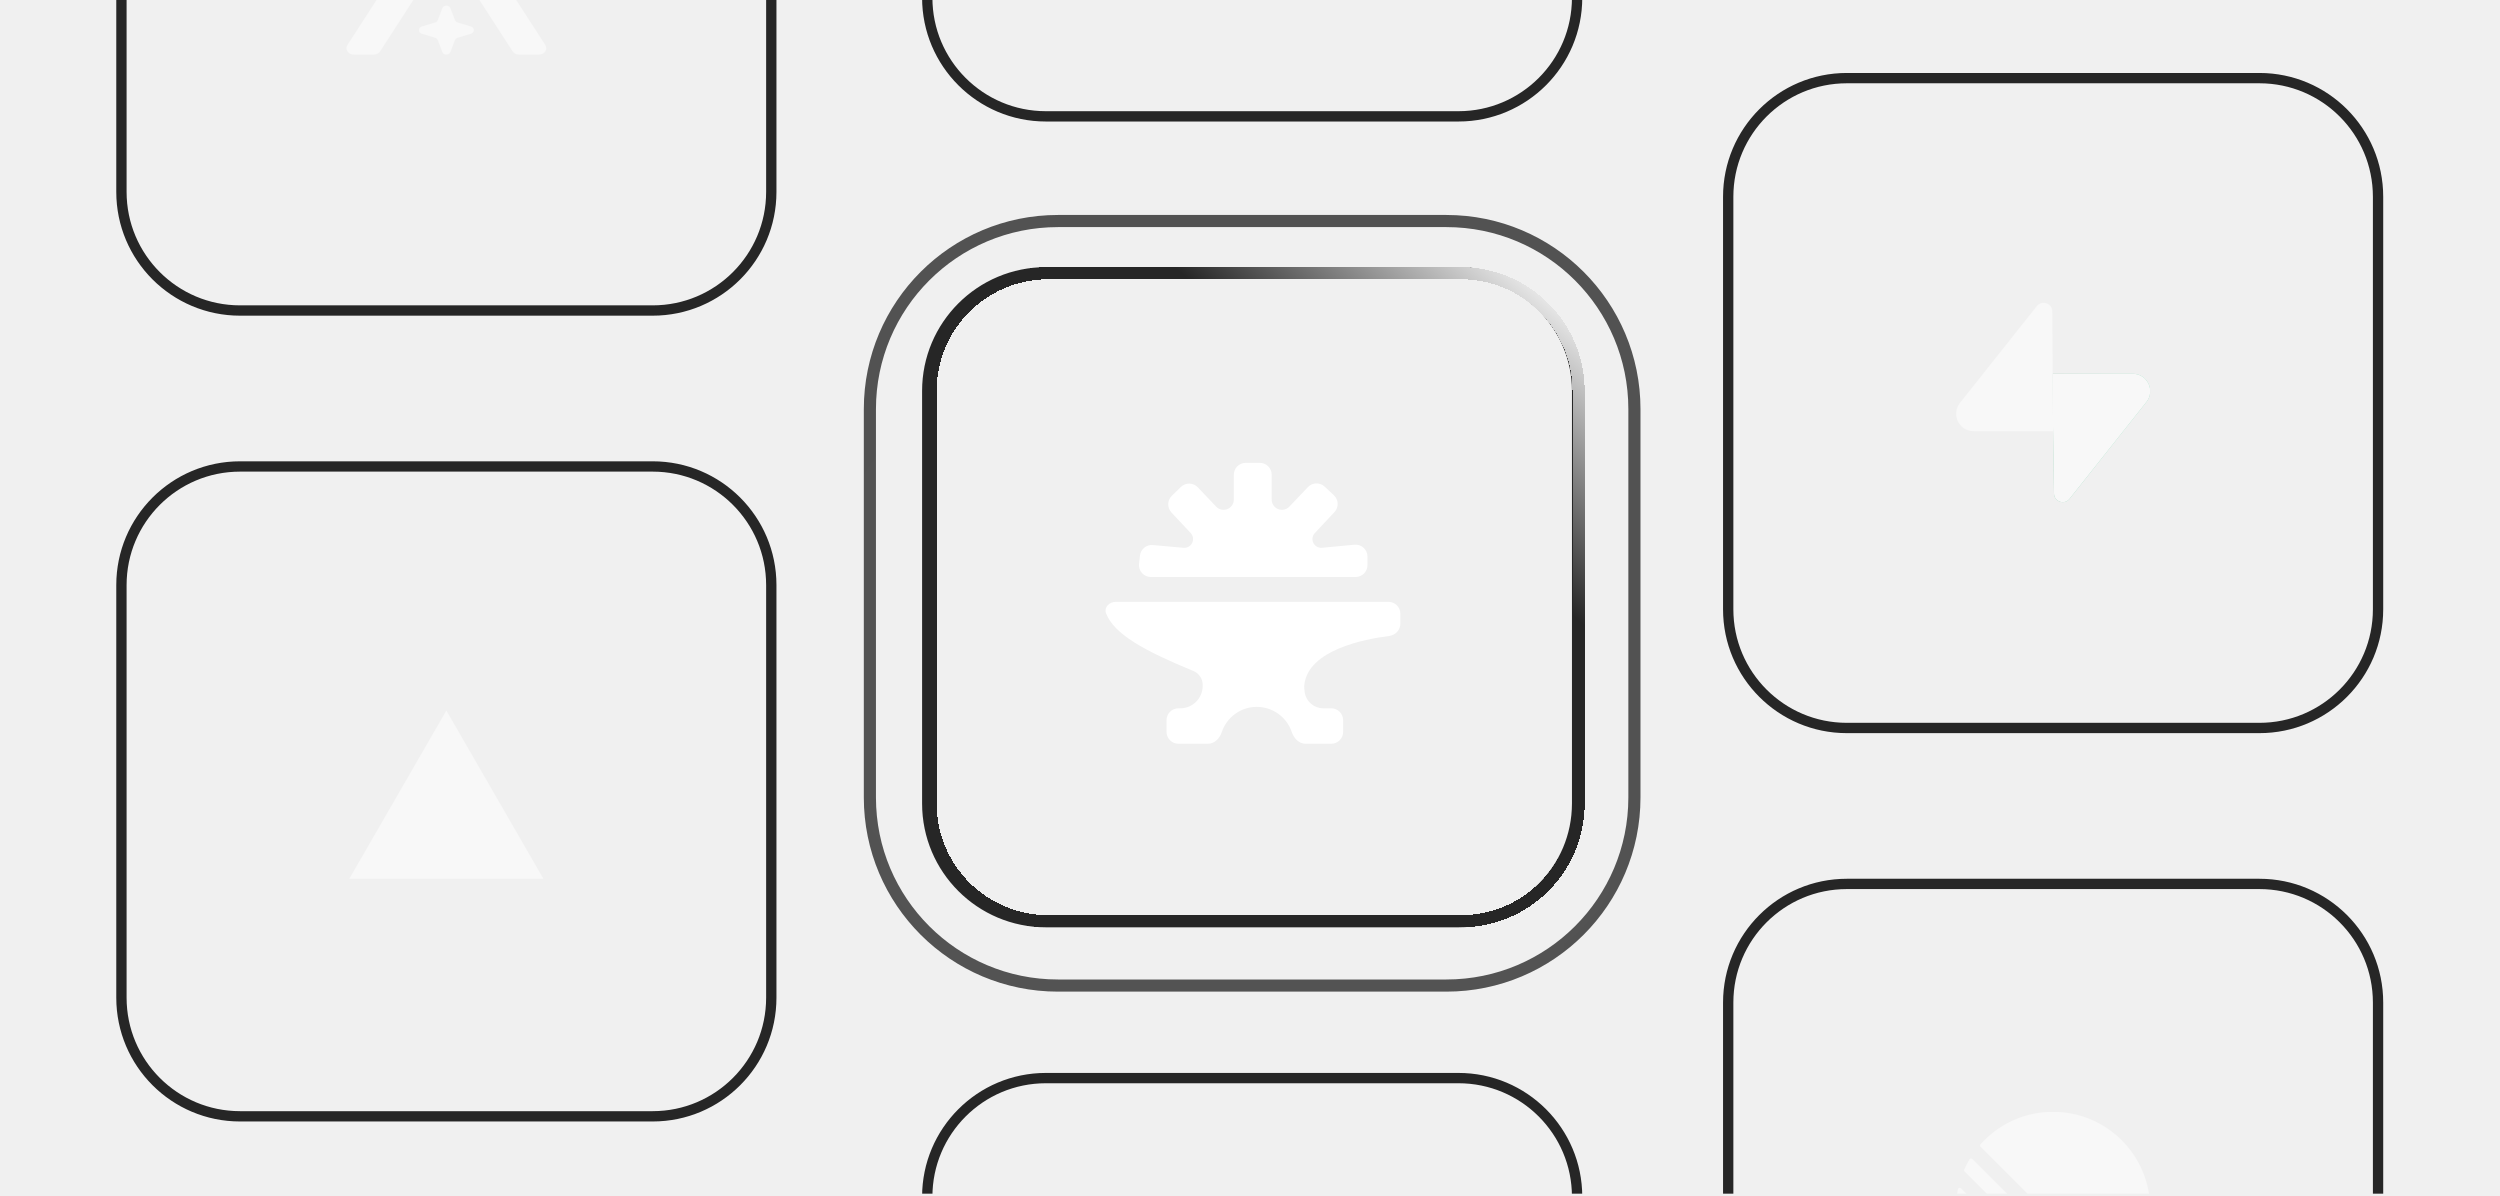
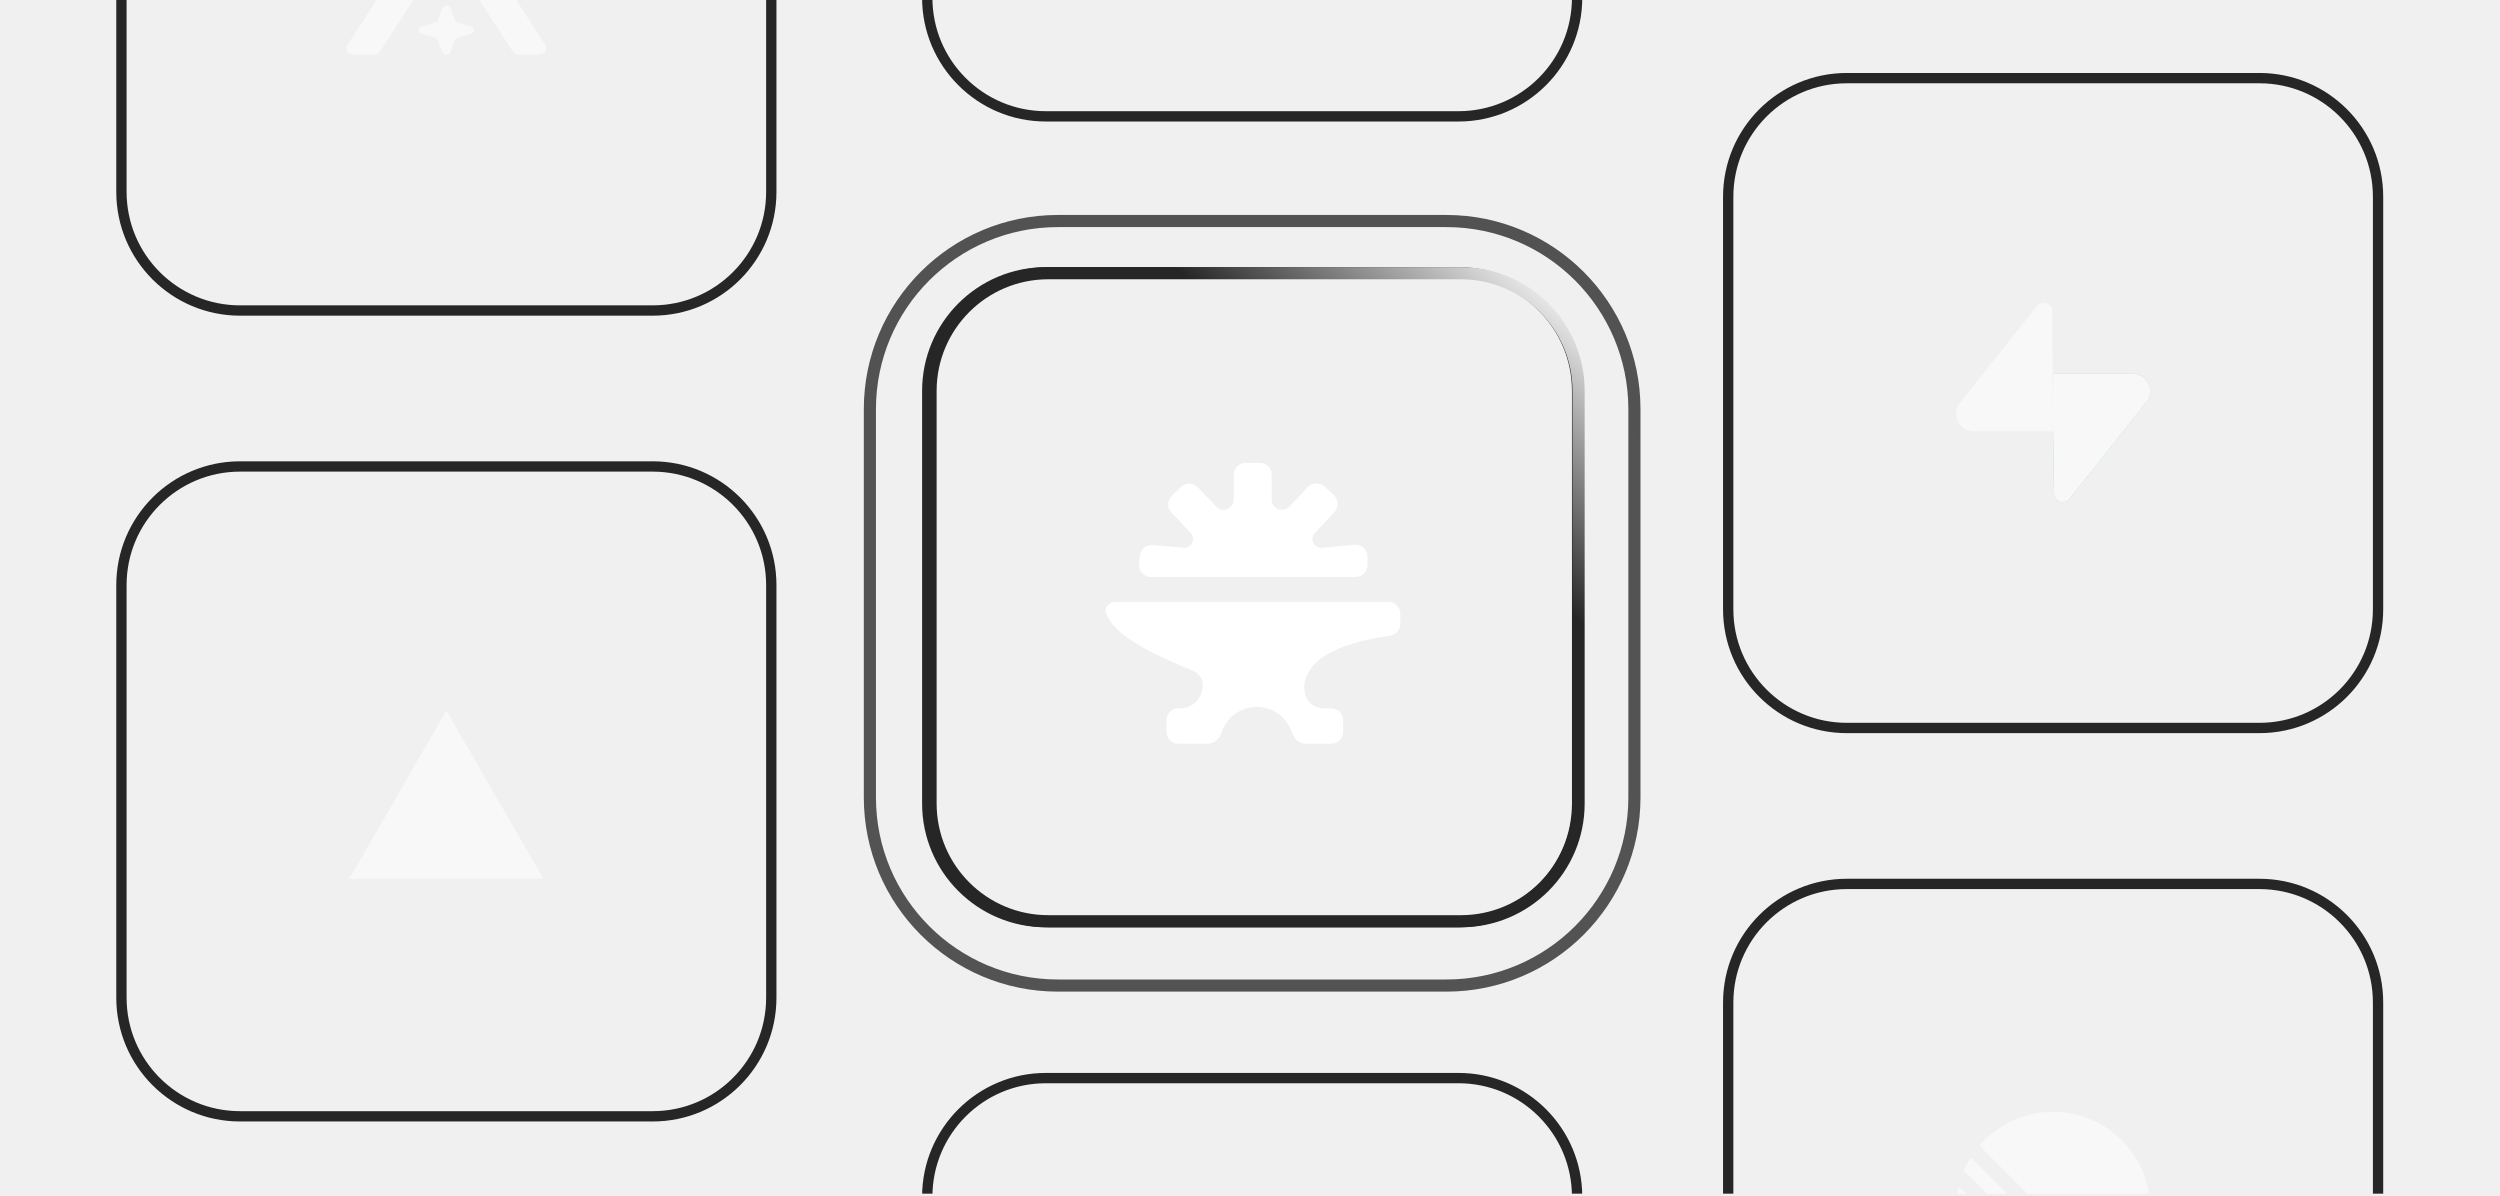
<svg xmlns="http://www.w3.org/2000/svg" width="688" height="329" viewBox="0 0 688 329" fill="none">
  <g clip-path="url(#clip0_712_28002)">
    <path d="M287.824 -146.82H401.374C419.403 -146.82 434.019 -132.204 434.02 -114.174V-0.625C434.019 17.405 419.403 32.021 401.374 32.021H287.824C269.795 32.021 255.179 17.405 255.179 -0.625V-114.174C255.179 -132.204 269.795 -146.82 287.824 -146.82Z" stroke="#262626" stroke-width="2.839" />
    <path d="M287.824 74.936H401.374C419.403 74.937 434.019 89.553 434.02 107.582V221.132C434.019 239.161 419.403 253.777 401.374 253.777H287.824C269.795 253.777 255.179 239.161 255.179 221.132V107.582C255.179 89.553 269.795 74.937 287.824 74.936Z" stroke="#262626" stroke-width="2.839" />
    <rect x="239.392" y="60.828" width="210.4" height="210.4" rx="51.765" stroke="#525252" stroke-width="3.34" />
    <path d="M385.378 171.627C385.378 173.36 384.026 174.804 382.306 175.02C375.584 175.863 360.077 178.837 358.958 188.397C358.872 189.132 358.953 189.876 359.072 190.606C359.478 193.097 361.629 194.926 364.152 194.926H366.36C368.167 194.926 369.632 196.391 369.632 198.199V201.407C369.632 203.214 368.167 204.679 366.36 204.679H359.288C357.481 204.679 356.068 203.176 355.495 201.462C354.149 197.436 350.346 194.534 345.866 194.534C341.385 194.534 337.583 197.436 336.237 201.462C335.664 203.176 334.251 204.679 332.443 204.679H324.303C322.496 204.679 321.031 203.214 321.031 201.407V198.199C321.031 196.391 322.496 194.926 324.303 194.926H324.816C328.221 194.926 330.98 192.165 330.981 188.76V188.471C330.981 186.791 329.953 185.281 328.399 184.643C314.869 179.083 306.611 174.511 304.404 168.823C303.75 167.138 305.27 165.625 307.077 165.625H382.106C383.913 165.625 385.378 167.09 385.378 168.897V171.627Z" fill="white" />
    <path d="M346.698 127.377C348.506 127.377 349.971 128.843 349.971 130.65V137.486C349.971 138.66 350.699 139.711 351.799 140.124C352.857 140.52 354.05 140.246 354.829 139.427L359.939 134.052C361.179 132.748 363.239 132.69 364.551 133.921L367.093 136.308C368.409 137.544 368.475 139.612 367.241 140.93L361.838 146.701C361.149 147.437 360.991 148.523 361.441 149.425C361.887 150.316 362.833 150.841 363.824 150.748L372.744 149.902C374.665 149.72 376.325 151.231 376.325 153.16V155.522C376.325 157.329 374.86 158.794 373.053 158.794H316.715C314.76 158.794 313.241 157.091 313.464 155.149L313.724 152.884C313.926 151.12 315.499 149.839 317.268 149.998L325.697 150.755C326.687 150.844 327.632 150.318 328.076 149.429C328.528 148.525 328.369 147.435 327.679 146.697L322.377 141.03C321.162 139.731 321.207 137.7 322.478 136.456L324.966 134.019C326.271 132.741 328.369 132.779 329.627 134.102L334.69 139.427C335.469 140.246 336.662 140.52 337.721 140.124C338.82 139.711 339.548 138.66 339.548 137.486V130.65C339.548 128.843 341.013 127.378 342.82 127.377H346.698Z" fill="white" />
    <g filter="url(#filter0_d_712_28002)">
-       <rect x="256.089" y="75.187" width="178.339" height="178.339" rx="32.395" stroke="url(#paint0_linear_712_28002)" stroke-width="3.34" shape-rendering="crispEdges" />
+       <rect x="256.089" y="75.187" width="178.339" height="178.339" rx="32.395" stroke="url(#paint0_linear_712_28002)" stroke-width="3.34" />
    </g>
    <path d="M508.246 21.5H621.796C639.825 21.501 654.441 36.117 654.441 54.146V167.696C654.441 185.725 639.825 200.341 621.796 200.341H508.246C490.217 200.341 475.601 185.725 475.601 167.696V54.146C475.601 36.117 490.217 21.501 508.246 21.5Z" stroke="#262626" stroke-width="2.839" />
    <g opacity="0.5" clip-path="url(#clip1_712_28002)">
      <path d="M569.538 137.286C568.137 139.052 565.294 138.084 565.261 135.83L564.767 102.862H586.935C590.95 102.862 593.189 107.499 590.692 110.644L569.538 137.286Z" fill="url(#paint1_linear_712_28002)" />
      <path d="M569.538 137.286C568.137 139.052 565.294 138.084 565.261 135.83L564.767 102.862H586.935C590.95 102.862 593.189 107.499 590.692 110.644L569.538 137.286Z" fill="white" />
      <path d="M560.521 84.238C561.923 82.472 564.765 83.44 564.799 85.694L565.015 118.662H543.125C539.109 118.662 536.87 114.025 539.367 110.88L560.521 84.238Z" fill="white" />
    </g>
    <path d="M508.246 243.255H621.796C639.825 243.255 654.441 257.871 654.441 275.9V389.45C654.441 407.48 639.825 422.096 621.796 422.096H508.246C490.217 422.096 475.601 407.48 475.601 389.45V275.9C475.601 257.871 490.217 243.255 508.246 243.255Z" stroke="#262626" stroke-width="2.839" />
    <g opacity="0.5" clip-path="url(#clip2_712_28002)">
      <path d="M538.959 338.833C538.841 338.326 539.444 338.007 539.813 338.375L559.323 357.886C559.691 358.254 559.372 358.858 558.865 358.739C549.019 356.429 541.269 348.679 538.959 338.833ZM538.306 331.014C538.296 331.165 538.353 331.313 538.46 331.42L566.278 359.238C566.385 359.345 566.533 359.402 566.684 359.392C567.95 359.314 569.193 359.147 570.405 358.898C570.813 358.814 570.955 358.312 570.66 358.017L539.681 327.038C539.386 326.743 538.884 326.885 538.8 327.293C538.551 328.506 538.385 329.748 538.306 331.014ZM540.555 321.832C540.466 322.031 540.511 322.265 540.666 322.419L575.279 357.032C575.433 357.187 575.667 357.232 575.867 357.143C576.821 356.718 577.746 356.239 578.637 355.709C578.932 355.534 578.978 355.128 578.735 354.886L542.812 318.963C542.57 318.72 542.164 318.766 541.989 319.061C541.459 319.952 540.98 320.877 540.555 321.832ZM545.069 315.616C544.871 315.419 544.859 315.101 545.045 314.893C549.943 309.41 557.066 305.958 564.996 305.958C579.766 305.958 591.74 317.932 591.74 332.702C591.74 340.632 588.288 347.756 582.805 352.653C582.597 352.839 582.28 352.827 582.082 352.629L545.069 315.616Z" fill="white" />
    </g>
    <path d="M287.824 296.69H401.374C419.403 296.691 434.019 311.307 434.02 329.336V442.886C434.019 460.915 419.403 475.531 401.374 475.531H287.824C269.795 475.531 255.179 460.915 255.179 442.886V329.336C255.179 311.307 269.795 296.691 287.824 296.69Z" stroke="#262626" stroke-width="2.839" />
    <path d="M66.064 -93.386H179.614C197.644 -93.386 212.26 -78.77 212.26 -60.74V52.81C212.26 70.839 197.644 85.455 179.614 85.455H66.064C48.035 85.455 33.419 70.839 33.419 52.81V-60.74C33.419 -78.769 48.035 -93.386 66.064 -93.386Z" stroke="#262626" stroke-width="2.839" />
    <g opacity="0.5">
      <path d="M97.342 15.032H102.885C103.597 15.032 104.256 14.693 104.615 14.141L126.887 -20.294C127.652 -21.481 126.694 -22.965 125.157 -22.965H119.641C118.928 -22.965 118.27 -22.627 117.91 -22.075L95.612 12.36C94.84 13.547 95.805 15.032 97.342 15.032Z" fill="white" />
      <path d="M121.716 14.313L120.479 11.06C120.425 10.918 120.34 10.791 120.23 10.684C120.097 10.553 119.927 10.454 119.734 10.395L116.087 9.291C115.009 8.964 115.009 7.61 116.087 7.284L119.734 6.18C120.086 6.073 120.359 5.829 120.479 5.515L121.716 2.261C122.083 1.299 123.6 1.299 123.966 2.261L125.204 5.515C125.323 5.829 125.596 6.073 125.949 6.18L129.595 7.284C130.673 7.61 130.673 8.964 129.595 9.291L125.949 10.395C125.596 10.502 125.323 10.745 125.204 11.06L123.966 14.313C123.6 15.275 122.083 15.275 121.716 14.313Z" fill="white" />
      <path d="M126.341 -10.409L129.103 -14.677C129.875 -15.865 131.792 -15.865 132.563 -14.677L150.071 12.36C150.836 13.547 149.878 15.032 148.341 15.032H142.798C142.086 15.032 141.427 14.693 141.068 14.141L126.341 -8.627C125.982 -9.18 125.982 -9.856 126.341 -10.409Z" fill="white" />
    </g>
    <path d="M66.064 128.371H179.614C197.644 128.371 212.26 142.987 212.26 161.017V274.566C212.26 292.596 197.644 307.212 179.614 307.212H66.064C48.035 307.212 33.419 292.596 33.419 274.566V161.017C33.419 142.987 48.035 128.371 66.064 128.371Z" stroke="#262626" stroke-width="2.839" />
    <g opacity="0.5">
      <path fill-rule="evenodd" clip-rule="evenodd" d="M122.84 195.527L149.557 241.838H96.122L122.84 195.527Z" fill="white" />
    </g>
  </g>
  <defs>
    <filter id="filter0_d_712_28002" x="187.625" y="20.083" width="315.266" height="315.266" filterUnits="userSpaceOnUse" color-interpolation-filters="sRGB">
      <feFlood flood-opacity="0" result="BackgroundImageFix" />
      <feColorMatrix in="SourceAlpha" type="matrix" values="0 0 0 0 0 0 0 0 0 0 0 0 0 0 0 0 0 0 127 0" result="hardAlpha" />
      <feOffset dy="13.359" />
      <feGaussianBlur stdDeviation="33.397" />
      <feComposite in2="hardAlpha" operator="out" />
      <feColorMatrix type="matrix" values="0 0 0 0 1 0 0 0 0 1 0 0 0 0 1 0 0 0 0.05 0" />
      <feBlend mode="normal" in2="BackgroundImageFix" result="effect1_dropShadow_712_28002" />
      <feBlend mode="normal" in="SourceGraphic" in2="effect1_dropShadow_712_28002" result="shape" />
    </filter>
    <linearGradient id="paint0_linear_712_28002" x1="324.552" y1="196.084" x2="429.752" y2="75.855" gradientUnits="userSpaceOnUse">
      <stop offset="0.572" stop-color="#262626" />
      <stop offset="1" stop-color="white" />
    </linearGradient>
    <linearGradient id="paint1_linear_712_28002" x1="564.767" y1="110.172" x2="584.469" y2="118.435" gradientUnits="userSpaceOnUse">
      <stop stop-color="#249361" />
      <stop offset="1" stop-color="#3ECF8E" />
    </linearGradient>
    <clipPath id="clip0_712_28002">
      <rect width="688" height="328.5" fill="white" />
    </clipPath>
    <clipPath id="clip1_712_28002">
      <rect width="53.435" height="55.396" fill="white" transform="translate(538.304 83.2231)" />
    </clipPath>
    <clipPath id="clip2_712_28002">
      <rect width="53.435" height="53.435" fill="white" transform="translate(538.304 305.958)" />
    </clipPath>
  </defs>
</svg>
